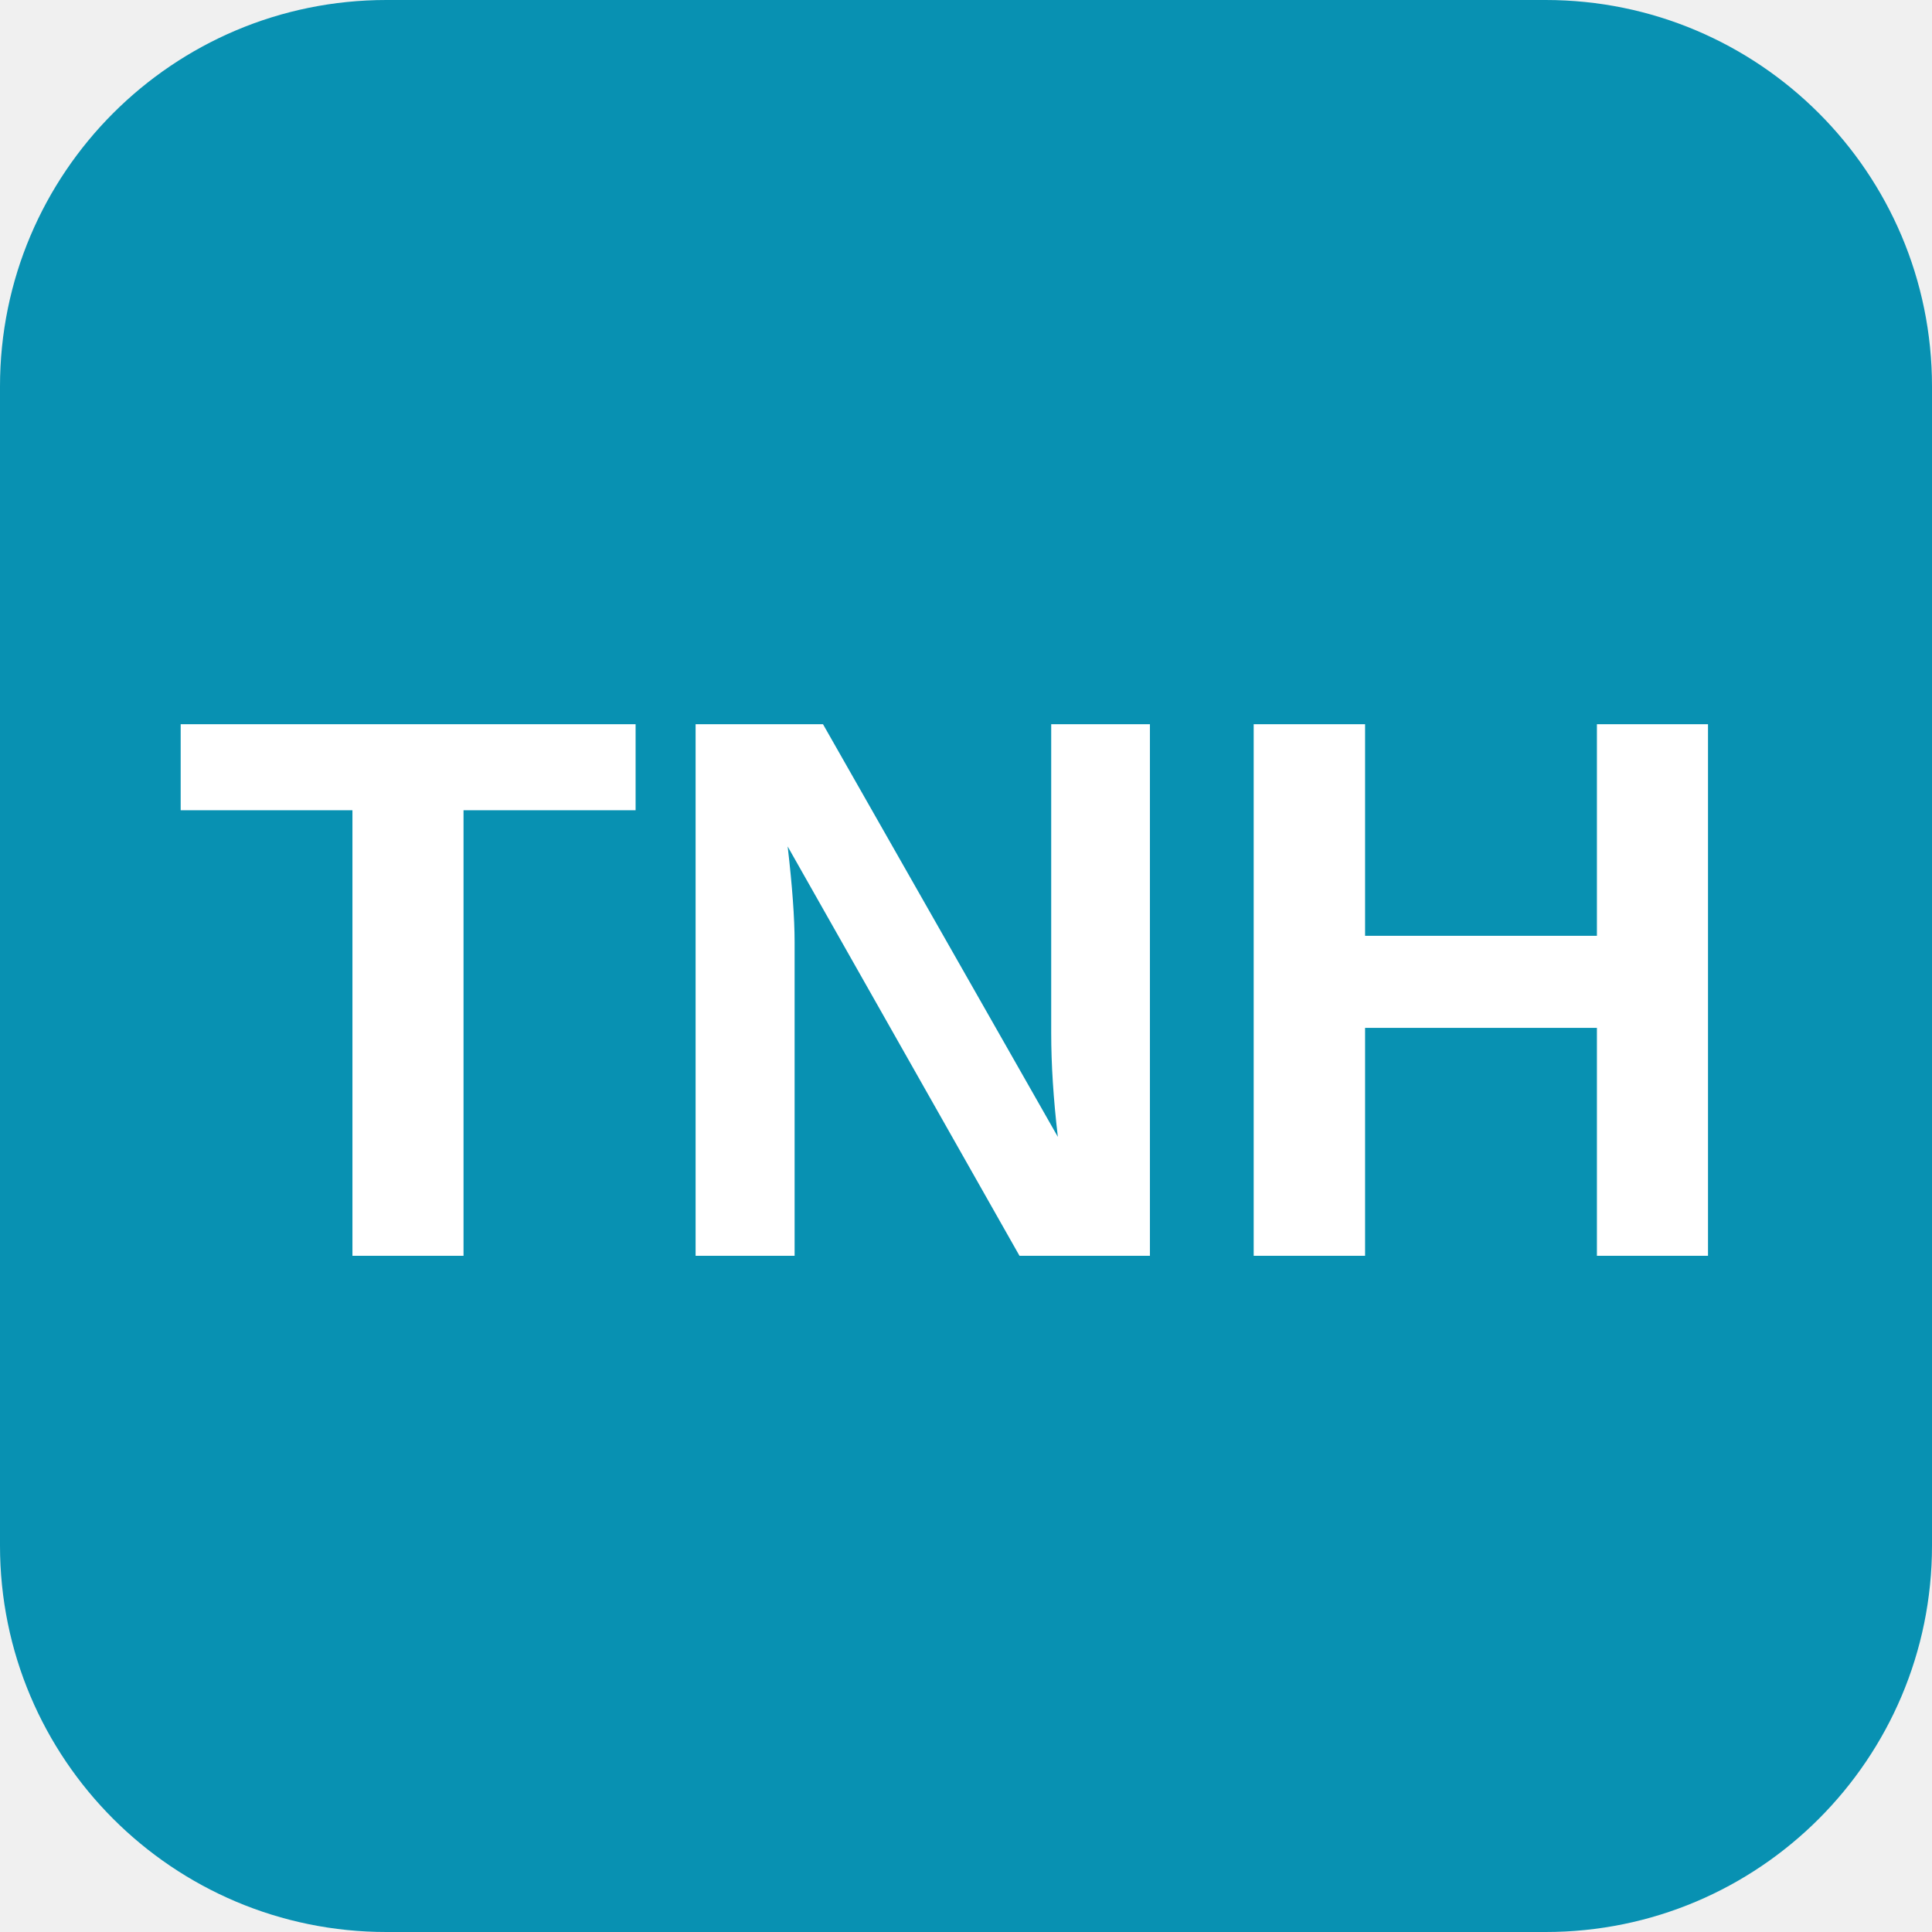
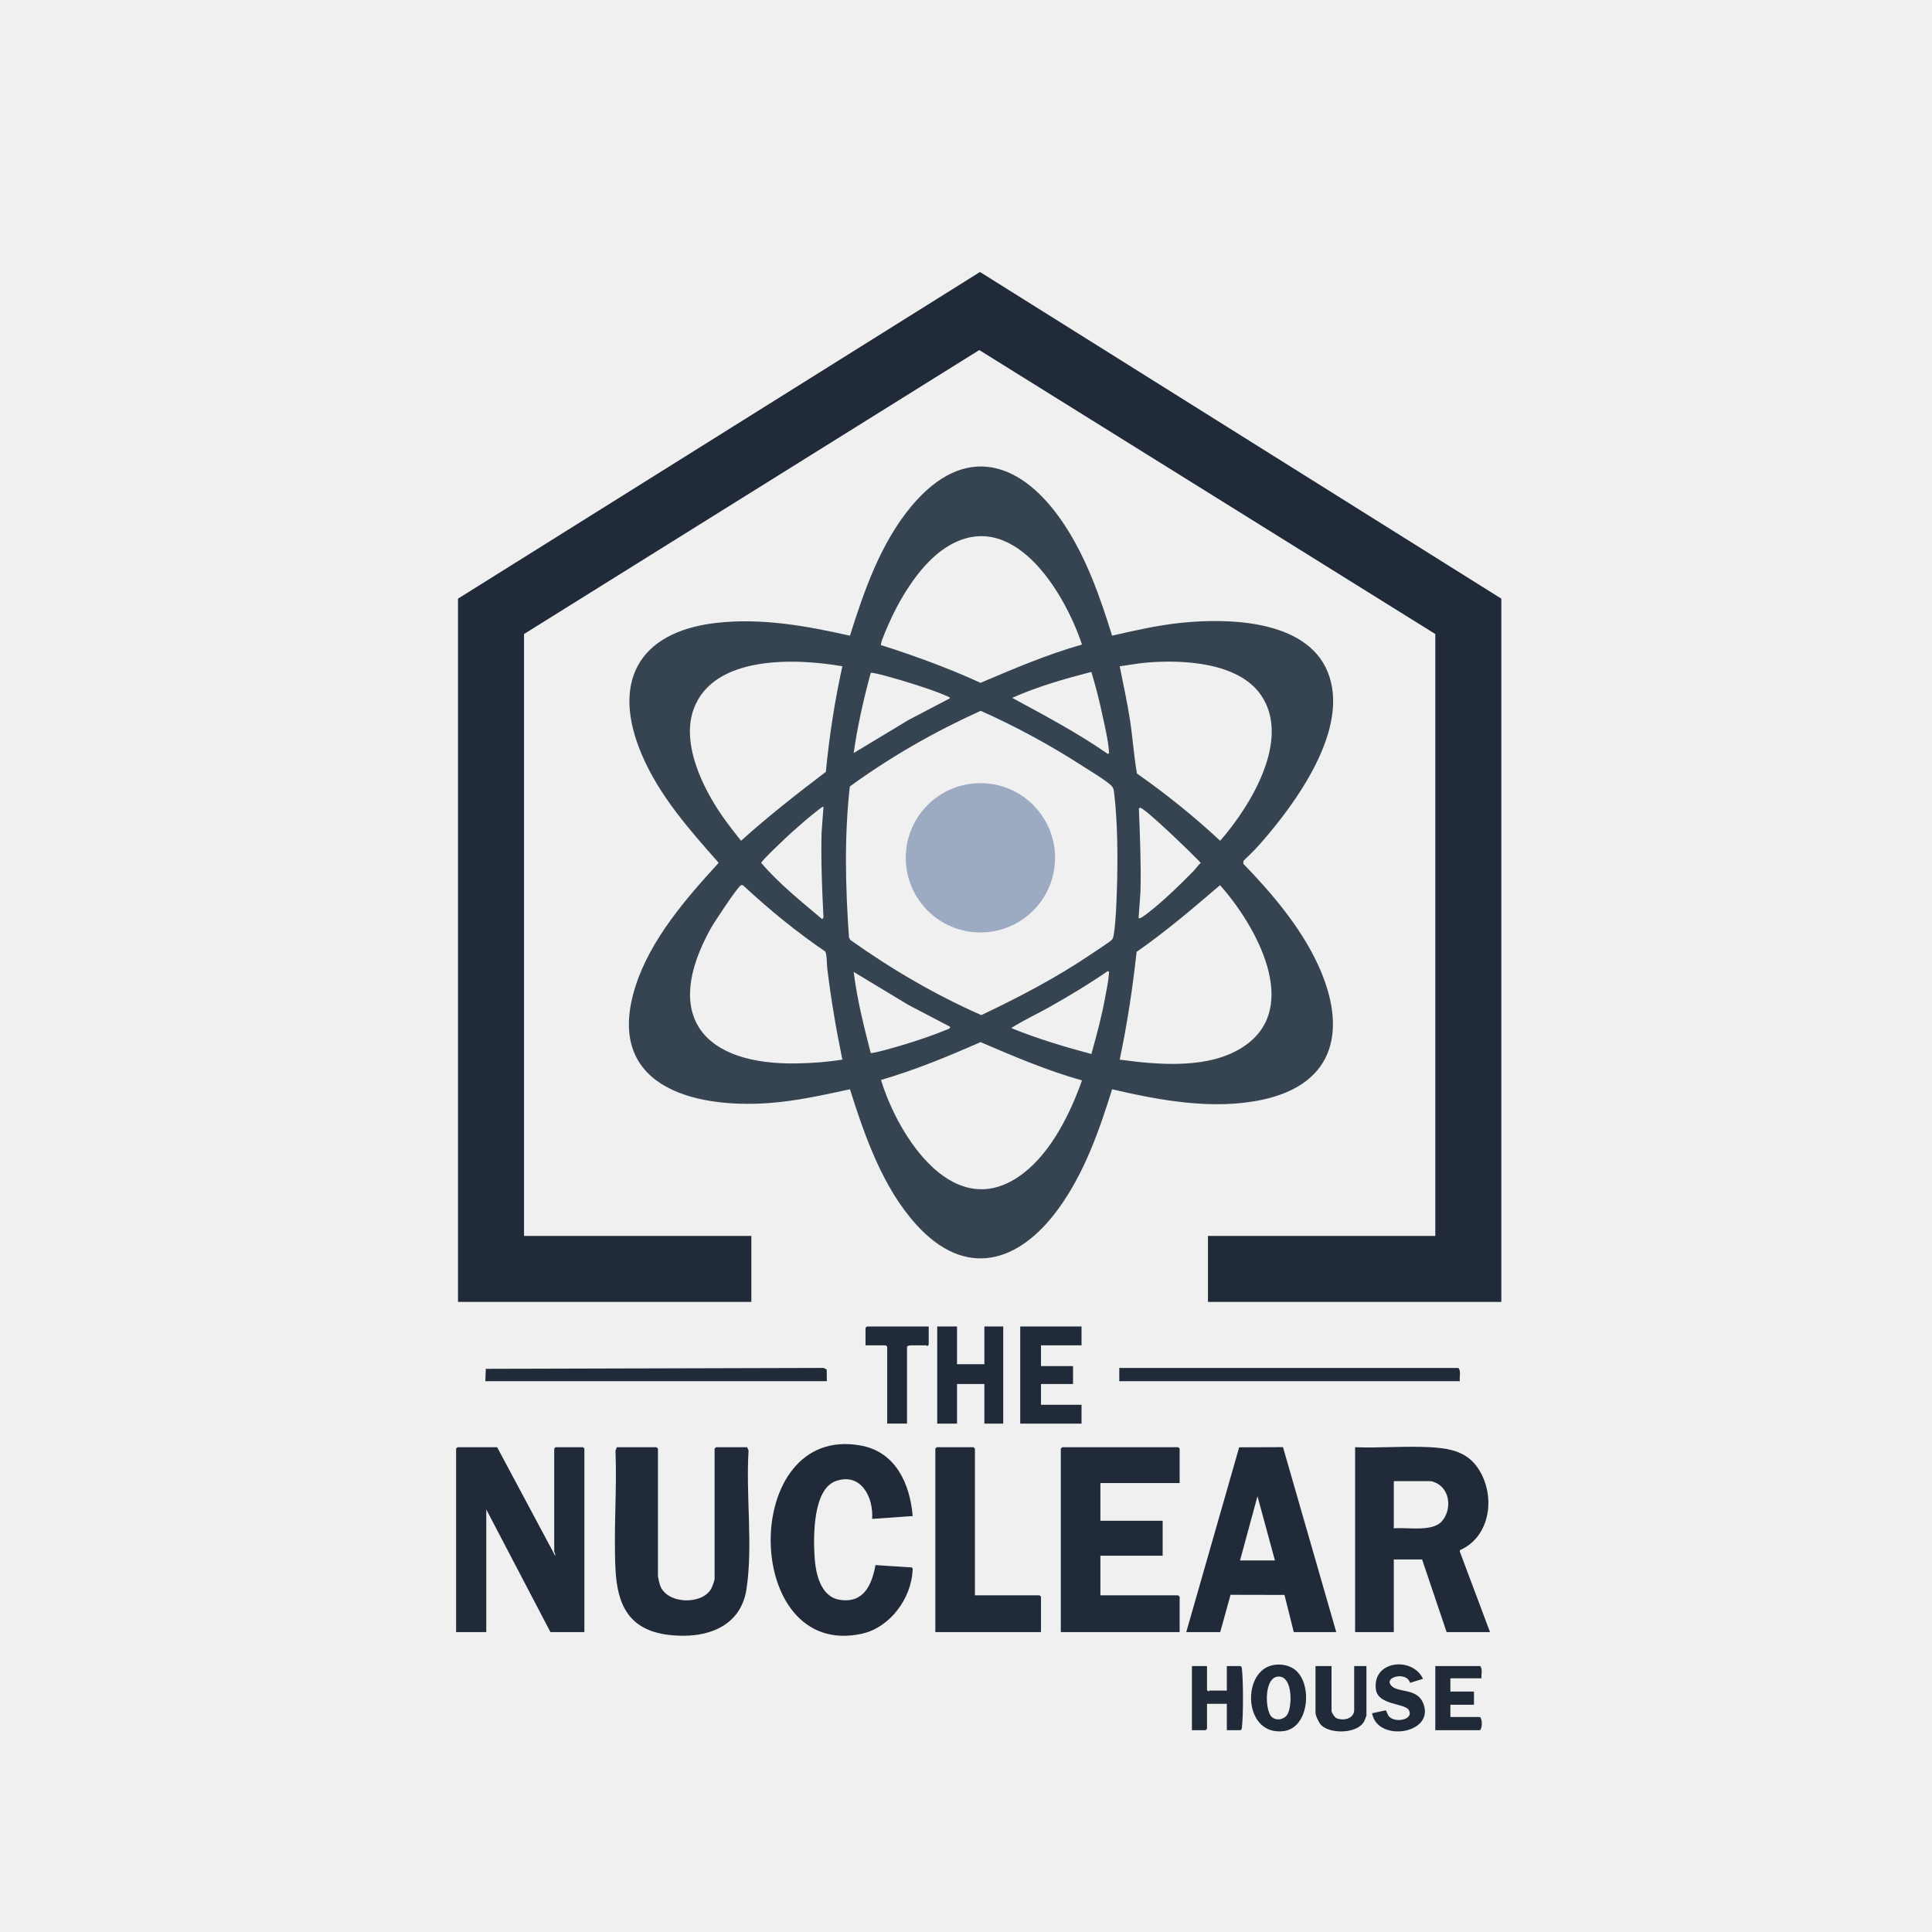
- <svg xmlns="http://www.w3.org/2000/svg" viewBox="0 0 100 100">
-   <rect width="100" height="100" rx="20" fill="#0891b2" />
-   <text x="50" y="65" font-family="Arial" font-size="40" font-weight="bold" fill="white" text-anchor="middle">TNH</text>
+ <svg xmlns="http://www.w3.org/2000/svg" width="2048" height="2048" viewBox="0 0 2048 2048">
+   <path fill-rule="nonzero" fill="rgb(100%, 100%, 100%)" fill-opacity="1" d="M 1570.48 1779.102 C 1569.906 1774.953 1571.984 1769.281 1568.98 1766.102 L 1521.48 1766.102 L 1521.48 1834.102 L 1568.98 1834.102 C 1571.422 1831.031 1571.387 1823.055 1568.98 1820.102 L 1537.48 1820.102 L 1537.48 1807.102 L 1562.48 1807.102 L 1562.48 1793.102 L 1537.48 1793.102 L 1537.48 1779.102 Z M 1411.48 1766.102 L 1394.48 1766.102 L 1394.48 1815.602 C 1394.48 1818.621 1398.141 1826.305 1400.441 1828.637 C 1410.254 1838.582 1439.758 1837.895 1446.234 1824.352 C 1446.609 1823.57 1448.48 1818.91 1448.48 1818.602 L 1448.48 1766.102 L 1435.48 1766.102 L 1435.48 1812.602 C 1435.48 1822.016 1423.992 1824.434 1416.734 1821.348 C 1414.688 1820.477 1411.48 1815.426 1411.48 1813.602 Z M 1279.48 1766.102 L 1263.48 1766.102 L 1263.48 1834.102 L 1277.98 1834.102 L 1279.48 1832.602 L 1279.48 1806.102 L 1300.48 1806.102 L 1300.48 1834.102 L 1314.98 1834.102 C 1316.406 1833.223 1316.359 1832.105 1316.531 1830.652 C 1317.992 1818.191 1317.992 1782.008 1316.531 1769.551 C 1316.359 1768.094 1316.406 1766.977 1314.98 1766.102 L 1300.48 1766.102 L 1300.48 1792.102 L 1281.98 1792.102 C 1281.73 1792.102 1281.387 1792.914 1280.98 1792.883 L 1279.48 1791.602 Z M 1494.668 1783.922 L 1508.457 1779.609 C 1497.254 1755.742 1454.691 1760.047 1458.461 1790.625 C 1460.582 1807.855 1488.98 1805.184 1493.363 1812.73 C 1499.277 1822.914 1478.527 1827.137 1472.023 1819.062 C 1470.934 1817.711 1469.641 1813.145 1468.863 1813.023 L 1454.477 1816.105 C 1459.898 1847.297 1520.887 1838.223 1508.953 1806.129 C 1502.703 1789.32 1483.047 1794.547 1475.539 1787.547 C 1464.965 1777.699 1491.477 1771.27 1494.668 1783.922 M 1250.48 1572.102 L 1250.48 1535.602 L 1248.98 1534.102 L 1125.98 1534.102 L 1124.48 1535.602 L 1124.48 1730.102 L 1250.48 1730.102 L 1250.48 1692.602 L 1248.98 1691.102 L 1166.48 1691.102 L 1166.48 1649.102 L 1232.48 1649.102 L 1232.48 1612.102 L 1166.48 1612.102 L 1166.48 1572.102 Z M 1033.48 1691.102 L 1033.48 1535.602 L 1031.98 1534.102 L 992.98 1534.102 L 991.48 1535.602 L 991.48 1730.102 L 1103.48 1730.102 L 1103.48 1692.602 L 1101.98 1691.102 Z M 653.98 1534.102 L 652.43 1537.551 C 654.113 1579.137 650.367 1622.234 652.438 1663.641 C 654.387 1702.543 667.578 1728.109 708.992 1733.09 C 746.398 1737.586 785.039 1726.086 791.324 1684.441 C 798.34 1637.93 790.488 1584.852 793.531 1537.551 L 791.98 1534.102 L 758.98 1534.102 L 757.48 1535.602 L 757.48 1673.602 C 757.48 1675.465 755.008 1682.016 753.914 1684.035 C 744.406 1701.578 705.973 1700.863 699.426 1679.652 C 698.949 1678.102 697.48 1671.719 697.48 1670.602 L 697.48 1535.602 L 695.98 1534.102 Z M 526.98 1534.102 L 484.98 1534.102 L 483.48 1535.602 L 483.48 1730.102 L 515.48 1730.102 L 515.48 1600.102 L 583.48 1730.102 L 619.48 1730.102 L 619.48 1535.602 L 617.98 1534.102 L 588.98 1534.102 L 587.48 1535.602 L 587.48 1644.602 C 587.48 1645.375 589.199 1647.477 588.469 1649.102 Z M 967.484 1607.098 C 964.684 1573 949.508 1539.168 912.723 1532.359 C 783.684 1508.473 786.039 1760.078 913.684 1731.805 C 943.469 1725.207 966.051 1694.461 967.426 1664.449 C 967.477 1663.32 967.637 1662.289 966.531 1661.547 L 928.059 1659.043 C 924.148 1680.102 915.527 1699.82 890.219 1695.859 C 869.391 1692.602 864.477 1667.016 863.438 1649.641 C 862.188 1628.668 861.68 1578.727 885.918 1570.039 C 912.641 1560.461 926.152 1587.301 924.477 1610.105 Z M 1547.48 1464.102 C 1546.855 1459.66 1549.043 1453.562 1545.98 1450.102 L 1186.48 1450.102 L 1186.48 1464.102 Z M 876.48 1464.102 L 876.34 1451.742 L 873.027 1450.051 L 514.961 1451.012 L 514.48 1464.102 Z M 1146.48 1406.102 L 1081.48 1406.102 L 1081.48 1509.102 L 1146.48 1509.102 L 1146.48 1489.102 L 1103.48 1489.102 L 1103.48 1467.102 L 1137.48 1467.102 L 1137.48 1448.102 L 1103.48 1448.102 L 1103.48 1426.102 L 1146.48 1426.102 Z M 1014.48 1406.102 L 993.48 1406.102 L 993.48 1509.102 L 1014.48 1509.102 L 1014.48 1467.102 L 1043.48 1467.102 L 1043.48 1509.102 L 1063.48 1509.102 L 1063.48 1406.102 L 1043.48 1406.102 L 1043.48 1446.102 L 1014.48 1446.102 Z M 984.48 1406.102 L 918.98 1406.102 L 917.48 1407.602 L 917.48 1426.102 L 938.98 1426.102 L 940.48 1427.602 L 940.48 1509.102 L 961.48 1509.102 L 961.48 1427.602 C 962.324 1426.312 964.629 1426.102 965.98 1426.102 L 981.98 1426.102 C 982.227 1426.102 982.574 1426.914 982.98 1426.883 L 984.48 1425.602 Z M 1591.48 1380.102 L 1591.48 634.602 L 1038.832 288.309 L 485.48 634.602 L 485.48 1380.102 L 796.48 1380.102 L 796.48 1310.102 L 555.48 1310.102 L 555.48 672.102 L 1038.066 371.078 L 1521.48 672.102 L 1521.48 1310.102 L 1280.48 1310.102 L 1280.48 1380.102 Z M 1591.48 1380.102 " />
+   <path fill-rule="nonzero" fill="rgb(12.5%, 16.499%, 21.999%)" fill-opacity="1" d="M 1591.48 1380.102 L 1280.48 1380.102 L 1280.48 1310.102 L 1521.48 1310.102 L 1521.48 672.102 L 1038.066 371.078 L 555.48 672.102 L 555.48 1310.102 L 796.48 1310.102 L 796.48 1380.102 L 485.48 1380.102 L 485.48 634.602 L 1038.832 288.309 L 1591.48 634.602 Z M 1591.48 1380.102 " />
+   <path fill-rule="nonzero" fill="rgb(21.199%, 26.7%, 31.799%)" fill-opacity="1" d="M 1146.934 1145.273 C 1109.961 1134.887 1074.605 1119.797 1039.43 1104.684 C 1005.004 1119.863 970.078 1134.238 933.91 1144.805 C 952.438 1205.652 1012.816 1299.824 1085.406 1243.238 C 1114.863 1220.277 1134.773 1179.754 1146.934 1145.273 M 1006.926 1088.285 L 963.262 1065.441 L 904.938 1030.273 C 908.531 1059.398 915.703 1087.867 923.004 1116.191 C 924.398 1117.379 954.004 1108.645 958.453 1107.285 C 972.551 1102.98 988.625 1097.652 1002.188 1092.02 C 1003.234 1091.586 1008.508 1090.16 1006.926 1088.285 M 1156.922 1117.273 C 1162.512 1097.254 1167.957 1076.988 1171.664 1056.496 C 1172.945 1049.418 1175.195 1039.109 1175.461 1032.262 C 1175.512 1030.887 1176.375 1030.535 1174.434 1029.285 C 1154.531 1043.031 1133.684 1055.555 1112.605 1067.438 C 1099.16 1075.02 1084.859 1081.523 1071.938 1089.773 C 1099.531 1101.012 1128.125 1109.594 1156.922 1117.273 M 1186.926 1123.266 C 1228.332 1128.789 1281.91 1133.734 1318.461 1109.293 C 1380.707 1067.68 1330.324 979.719 1293.293 938.344 C 1264.586 962.832 1235.941 987.441 1204.879 1008.965 C 1200.625 1047.344 1194.914 1085.52 1186.926 1123.266 M 874.645 1008.547 C 844.172 987.734 815.508 964.301 788.48 939.215 C 787.688 938.422 786.684 937.98 785.562 938.324 C 782.305 939.324 756.973 977.859 753.762 983.594 C 700.977 1077.797 745.918 1129.629 846.391 1127.227 C 862.25 1126.848 877.242 1125.727 892.941 1123.266 C 886.344 1091.328 880.938 1059.16 876.941 1026.758 C 876.461 1022.84 876.613 1010.926 874.645 1008.547 M 1265.582 922.918 C 1267.93 920.508 1269.996 916.938 1272.914 914.766 C 1266.379 907.473 1212.715 855.387 1208.449 856.273 C 1206.793 856.617 1207.332 858.246 1207.371 859.254 C 1208.441 887.766 1209.668 916.207 1208.973 944.809 L 1206.938 973.262 C 1208.492 973.547 1209.254 973.121 1210.484 972.316 C 1226.336 961.941 1251.879 936.984 1265.582 922.918 M 872.93 855.273 C 872.258 854.512 867.398 858.562 866.457 859.289 C 857.738 866.047 848.168 874.363 839.918 881.754 C 835.754 885.488 806.898 912.426 806.898 914.766 C 825.938 936.844 849.117 955.422 871.434 974.246 C 872.961 973.16 872.941 972.637 872.852 970.891 C 871.348 941.508 870.172 912.223 870.891 882.727 Z M 1039.602 753.496 C 990.863 775.5 944.051 802.223 900.863 833.695 C 894.855 886.727 896.188 940.508 899.957 993.742 L 901.355 996.344 C 944.883 1027.293 991.344 1054.566 1040.27 1076.043 C 1080.469 1056.965 1120.379 1036.078 1157.246 1011.078 C 1160.906 1008.598 1177.418 997.922 1178.98 995.812 C 1180.211 994.156 1180.617 990.852 1180.926 988.758 C 1182.879 975.414 1183.527 956.543 1183.973 942.809 C 1185.012 910.902 1184.809 871.297 1180.938 839.762 C 1180.629 837.266 1180.219 835.184 1178.449 833.25 C 1173.535 827.883 1155.344 817.047 1148.25 812.453 C 1113.906 790.211 1076.934 770.141 1039.602 753.496 M 1006.93 740.254 C 1006.824 738.875 1005.473 738.668 1004.48 738.219 C 992.887 732.934 977.023 727.918 964.699 724 C 959.59 722.375 924.773 711.816 923.008 713.344 C 915.445 741.277 908.957 769.543 904.938 798.262 L 963.262 763.094 Z M 1156.906 712.266 C 1128.406 719.625 1099.832 727.73 1072.953 739.766 C 1107.434 758.441 1142.191 776.832 1174.434 799.246 C 1176.344 798.004 1175.543 797.68 1175.473 796.258 C 1174.93 785.266 1170.973 769.227 1168.625 758.074 C 1165.371 742.637 1161.43 727.352 1156.906 712.266 M 1205.234 819.977 C 1236.211 841.699 1265.75 865.473 1293.434 891.242 C 1325.348 854.789 1369.008 783.992 1336.773 736.93 C 1312.961 702.164 1254.492 699.18 1216.441 702.277 C 1206.613 703.078 1196.707 705.027 1186.934 706.273 C 1190.625 725.105 1194.875 743.918 1197.789 762.91 C 1200.695 781.828 1201.93 801.289 1205.234 819.977 M 892.934 706.273 C 843.789 697.727 755.883 694.051 735.188 752.023 C 724.031 783.281 739.012 820.68 754.762 847.938 C 763.621 863.27 774.461 877.48 785.539 891.223 C 814.266 865.383 844.594 841.539 875.414 818.25 C 879.07 780.578 884.801 743.184 892.934 706.273 M 1146.938 683.258 C 1128.289 627.008 1072.344 534.762 1002.023 580.859 C 976.766 597.414 956.129 630.469 943.758 657.59 C 941.723 662.043 934.035 679.145 933.898 682.762 C 933.812 685.078 934.125 683.859 935.43 684.277 C 970.84 695.684 1005.613 708.32 1039.43 723.848 C 1074.656 708.836 1109.992 693.734 1146.938 683.258 M 1335.516 894.848 C 1330.113 900.98 1324.039 906.758 1318.184 912.484 L 1317.918 915.562 C 1348.062 946.664 1378.836 982.934 1397.105 1022.594 C 1428.047 1089.754 1416.477 1149.008 1337.969 1165.801 C 1286.113 1176.891 1229.664 1166.523 1178.883 1154.684 C 1165.031 1199.02 1149.34 1243.738 1121.766 1281.598 C 1079.883 1339.098 1023.555 1355.762 971.418 1298.281 C 935.688 1258.887 916.805 1204.582 900.973 1154.676 C 872.781 1160.727 844.316 1167.148 815.422 1169.258 C 732.234 1175.328 640.348 1149.91 673.648 1045.48 C 689.449 995.926 727.336 952.242 761.859 914.629 C 730.867 879.621 699.102 843.801 680.465 800.234 C 647.934 724.184 675.707 670.164 758.555 660.387 C 806.461 654.734 854.438 663.367 900.965 673.859 C 916.012 626.113 933.547 575.727 965.957 536.789 C 1023.008 468.258 1083.984 488.93 1128.348 556.352 C 1151.922 592.172 1166.207 633.109 1178.883 673.852 C 1202.762 668.316 1226.984 662.859 1251.445 660.277 C 1301.555 654.988 1384.852 656.715 1407.418 712.285 C 1431.84 772.43 1373.43 851.801 1335.516 894.848 " />
+   <path fill-rule="nonzero" fill="rgb(12.5%, 16.499%, 21.999%)" fill-opacity="1" d="M 1477.48 1620.102 C 1491.684 1618.746 1518.238 1624.281 1528.457 1612.578 C 1537.934 1601.723 1537.832 1583.125 1525.949 1574.133 C 1523.445 1572.234 1519.086 1570.102 1515.98 1570.102 L 1477.48 1570.102 Z M 1436.48 1534.102 C 1462.352 1535.133 1489.262 1532.734 1515.02 1534.059 C 1534.98 1535.086 1553.711 1537.984 1565.918 1555.164 C 1585.77 1583.102 1581.234 1628.371 1547.605 1643.223 L 1547.395 1644.578 L 1579.48 1730.102 L 1533.48 1730.102 L 1507.48 1653.102 L 1477.48 1653.102 L 1477.48 1730.102 L 1436.48 1730.102 Z M 1436.48 1534.102 " />
+   <path fill-rule="nonzero" fill="rgb(12.5%, 16.499%, 21.999%)" fill-opacity="1" d="M 526.98 1534.102 L 588.469 1649.102 C 589.199 1647.477 587.48 1645.375 587.48 1644.602 L 587.48 1535.602 L 588.98 1534.102 L 617.98 1534.102 L 619.48 1535.602 L 619.48 1730.102 L 583.48 1730.102 L 515.48 1600.102 L 515.48 1730.102 L 483.48 1730.102 L 483.48 1535.602 L 484.98 1534.102 Z M 526.98 1534.102 " />
+   <path fill-rule="nonzero" fill="rgb(12.5%, 16.499%, 21.999%)" fill-opacity="1" d="M 1250.48 1572.102 L 1166.48 1572.102 L 1166.48 1612.102 L 1232.48 1612.102 L 1232.48 1649.102 L 1166.48 1649.102 L 1166.48 1691.102 L 1248.98 1691.102 L 1250.48 1692.602 L 1250.48 1730.102 L 1124.48 1730.102 L 1124.48 1535.602 L 1125.98 1534.102 L 1248.98 1534.102 L 1250.48 1535.602 Z M 1250.48 1572.102 " />
+   <path fill-rule="nonzero" fill="rgb(12.5%, 16.499%, 21.999%)" fill-opacity="1" d="M 653.98 1534.102 L 695.98 1534.102 L 697.48 1535.602 L 697.48 1670.602 C 697.48 1671.719 698.949 1678.102 699.426 1679.652 C 705.973 1700.863 744.406 1701.578 753.914 1684.035 C 755.008 1682.016 757.48 1675.465 757.48 1673.602 L 757.48 1535.602 L 758.98 1534.102 L 791.98 1534.102 L 793.531 1537.551 C 790.488 1584.852 798.34 1637.93 791.324 1684.441 C 785.039 1726.086 746.398 1737.586 708.992 1733.09 C 667.578 1728.109 654.387 1702.543 652.438 1663.641 C 650.367 1622.234 654.113 1579.137 652.43 1537.551 Z M 653.98 1534.102 " />
+   <path fill-rule="nonzero" fill="rgb(12.5%, 16.499%, 21.999%)" fill-opacity="1" d="M 1351.48 1654.102 L 1332.98 1586.09 L 1314.48 1654.102 Z M 1257.48 1730.102 L 1313.582 1534.203 L 1360.02 1534.035 L 1416.48 1730.102 L 1371.48 1730.102 L 1361.594 1690.684 L 1304.438 1690.559 L 1293.48 1730.102 Z M 1257.48 1730.102 " />
+   <path fill-rule="nonzero" fill="rgb(12.5%, 16.499%, 21.999%)" fill-opacity="1" d="M 967.484 1607.098 L 924.477 1610.105 C 926.152 1587.301 912.641 1560.461 885.918 1570.039 C 861.68 1578.727 862.188 1628.668 863.438 1649.641 C 864.477 1667.016 869.395 1692.602 890.223 1695.859 C 915.527 1699.82 924.148 1680.102 928.062 1659.043 L 966.531 1661.547 C 967.637 1662.289 967.477 1663.32 967.426 1664.453 C 966.047 1694.461 943.473 1725.207 913.684 1731.805 C 786.035 1760.078 783.684 1508.473 912.723 1532.359 C 949.508 1539.168 964.684 1573 967.484 1607.098 " />
+   <path fill-rule="nonzero" fill="rgb(12.5%, 16.499%, 21.999%)" fill-opacity="1" d="M 1033.48 1691.102 L 1101.98 1691.102 L 1103.48 1692.602 L 1103.48 1730.102 L 991.48 1730.102 L 991.48 1535.602 L 992.98 1534.102 L 1031.98 1534.102 L 1033.48 1535.602 Z M 1033.48 1691.102 " />
+   <path fill-rule="nonzero" fill="rgb(12.5%, 16.499%, 21.999%)" fill-opacity="1" d="M 876.48 1464.102 L 514.48 1464.102 L 514.961 1451.012 L 873.027 1450.051 L 876.34 1451.742 Z M 876.48 1464.102 " />
+   <path fill-rule="nonzero" fill="rgb(12.5%, 16.499%, 21.999%)" fill-opacity="1" d="M 1547.48 1464.102 L 1186.48 1464.102 L 1186.48 1450.102 L 1545.98 1450.102 C 1549.043 1453.562 1546.855 1459.66 1547.48 1464.102 " />
+   <path fill-rule="nonzero" fill="rgb(12.5%, 16.499%, 21.999%)" fill-opacity="1" d="M 1014.48 1406.102 L 1014.48 1446.102 L 1043.48 1446.102 L 1043.48 1406.102 L 1063.48 1406.102 L 1063.48 1509.102 L 1043.48 1509.102 L 1043.48 1467.102 L 1014.48 1467.102 L 1014.48 1509.102 L 993.48 1509.102 L 993.48 1406.102 Z M 1014.48 1406.102 " />
+   <path fill-rule="nonzero" fill="rgb(12.5%, 16.499%, 21.999%)" fill-opacity="1" d="M 1146.48 1406.102 L 1146.48 1426.102 L 1103.48 1426.102 L 1103.48 1448.102 L 1137.48 1448.102 L 1137.48 1467.102 L 1103.48 1467.102 L 1103.48 1489.102 L 1146.48 1489.102 L 1146.48 1509.102 L 1081.48 1509.102 L 1081.48 1406.102 Z M 1146.48 1406.102 " />
+   <path fill-rule="nonzero" fill="rgb(12.5%, 16.499%, 21.999%)" fill-opacity="1" d="M 984.48 1406.102 L 984.48 1425.602 L 982.98 1426.883 C 982.574 1426.914 982.227 1426.102 981.98 1426.102 L 965.98 1426.102 C 964.629 1426.102 962.324 1426.312 961.48 1427.602 L 961.48 1509.102 L 940.48 1509.102 L 940.48 1427.602 L 938.98 1426.102 L 917.48 1426.102 L 917.48 1407.602 L 918.98 1406.102 Z M 984.48 1406.102 " />
+   <path fill-rule="nonzero" fill="rgb(12.5%, 16.499%, 21.999%)" fill-opacity="1" d="M 1279.48 1766.102 L 1279.48 1791.602 L 1280.98 1792.883 C 1281.387 1792.914 1281.73 1792.102 1281.98 1792.102 L 1300.48 1792.102 L 1300.48 1766.102 L 1314.98 1766.102 C 1316.406 1766.977 1316.359 1768.094 1316.531 1769.551 C 1317.992 1782.008 1317.992 1818.191 1316.531 1830.652 C 1316.359 1832.105 1316.406 1833.223 1314.98 1834.102 L 1300.48 1834.102 L 1300.48 1806.102 L 1279.48 1806.102 L 1279.48 1832.602 L 1277.98 1834.102 L 1263.48 1834.102 L 1263.48 1766.102 Z M 1279.48 1766.102 " />
+   <path fill-rule="nonzero" fill="rgb(12.5%, 16.499%, 21.999%)" fill-opacity="1" d="M 1347.824 1819.758 C 1352.73 1824.641 1361.59 1822.887 1364.906 1817.027 C 1369.668 1808.613 1370.359 1778.812 1356.715 1777.285 C 1339.652 1775.379 1340.586 1812.551 1347.824 1819.758 M 1372.105 1769.484 C 1391.656 1783.668 1388.219 1831.391 1360.895 1835.016 C 1318.824 1840.602 1315.762 1774.309 1347.438 1765.559 C 1355.438 1763.348 1365.289 1764.535 1372.105 1769.484 " />
+   <path fill-rule="nonzero" fill="rgb(12.5%, 16.499%, 21.999%)" fill-opacity="1" d="M 1570.48 1779.102 L 1537.48 1779.102 L 1537.48 1793.102 L 1562.48 1793.102 L 1562.48 1807.102 L 1537.48 1807.102 L 1537.48 1820.102 L 1568.98 1820.102 C 1571.387 1823.055 1571.422 1831.031 1568.98 1834.102 L 1521.48 1834.102 L 1521.48 1766.102 L 1568.98 1766.102 C 1571.984 1769.281 1569.906 1774.953 1570.48 1779.102 " />
+   <path fill-rule="nonzero" fill="rgb(12.5%, 16.499%, 21.999%)" fill-opacity="1" d="M 1494.668 1783.922 C 1491.477 1771.27 1464.965 1777.699 1475.535 1787.547 C 1483.047 1794.547 1502.703 1789.32 1508.953 1806.129 C 1520.887 1838.223 1459.898 1847.297 1454.477 1816.105 L 1468.863 1813.023 C 1469.641 1813.145 1470.934 1817.711 1472.023 1819.062 C 1478.527 1827.137 1499.277 1822.914 1493.363 1812.73 C 1488.98 1805.184 1460.582 1807.855 1458.461 1790.625 C 1454.691 1760.047 1497.254 1755.742 1508.457 1779.609 Z M 1494.668 1783.922 " />
+   <path fill-rule="nonzero" fill="rgb(12.5%, 16.499%, 21.999%)" fill-opacity="1" d="M 1411.48 1766.102 L 1411.48 1813.602 C 1411.48 1815.426 1414.688 1820.477 1416.734 1821.348 C 1423.992 1824.434 1435.48 1822.016 1435.48 1812.602 L 1435.48 1766.102 L 1448.48 1766.102 L 1448.48 1818.602 C 1448.48 1818.91 1446.609 1823.57 1446.234 1824.352 C 1439.758 1837.895 1410.254 1838.582 1400.441 1828.637 C 1398.141 1826.305 1394.48 1818.621 1394.48 1815.602 L 1394.48 1766.102 Z M 1411.48 1766.102 " />
+   <path fill-rule="nonzero" fill="rgb(61.2%, 67.099%, 76.099%)" fill-opacity="1" d="M 1118.406 909.301 C 1118.406 953.008 1082.973 988.438 1039.27 988.438 C 995.566 988.438 960.137 953.008 960.137 909.301 C 960.137 865.598 995.566 830.168 1039.27 830.168 C 1082.973 830.168 1118.406 865.598 1118.406 909.301 " />
</svg>
